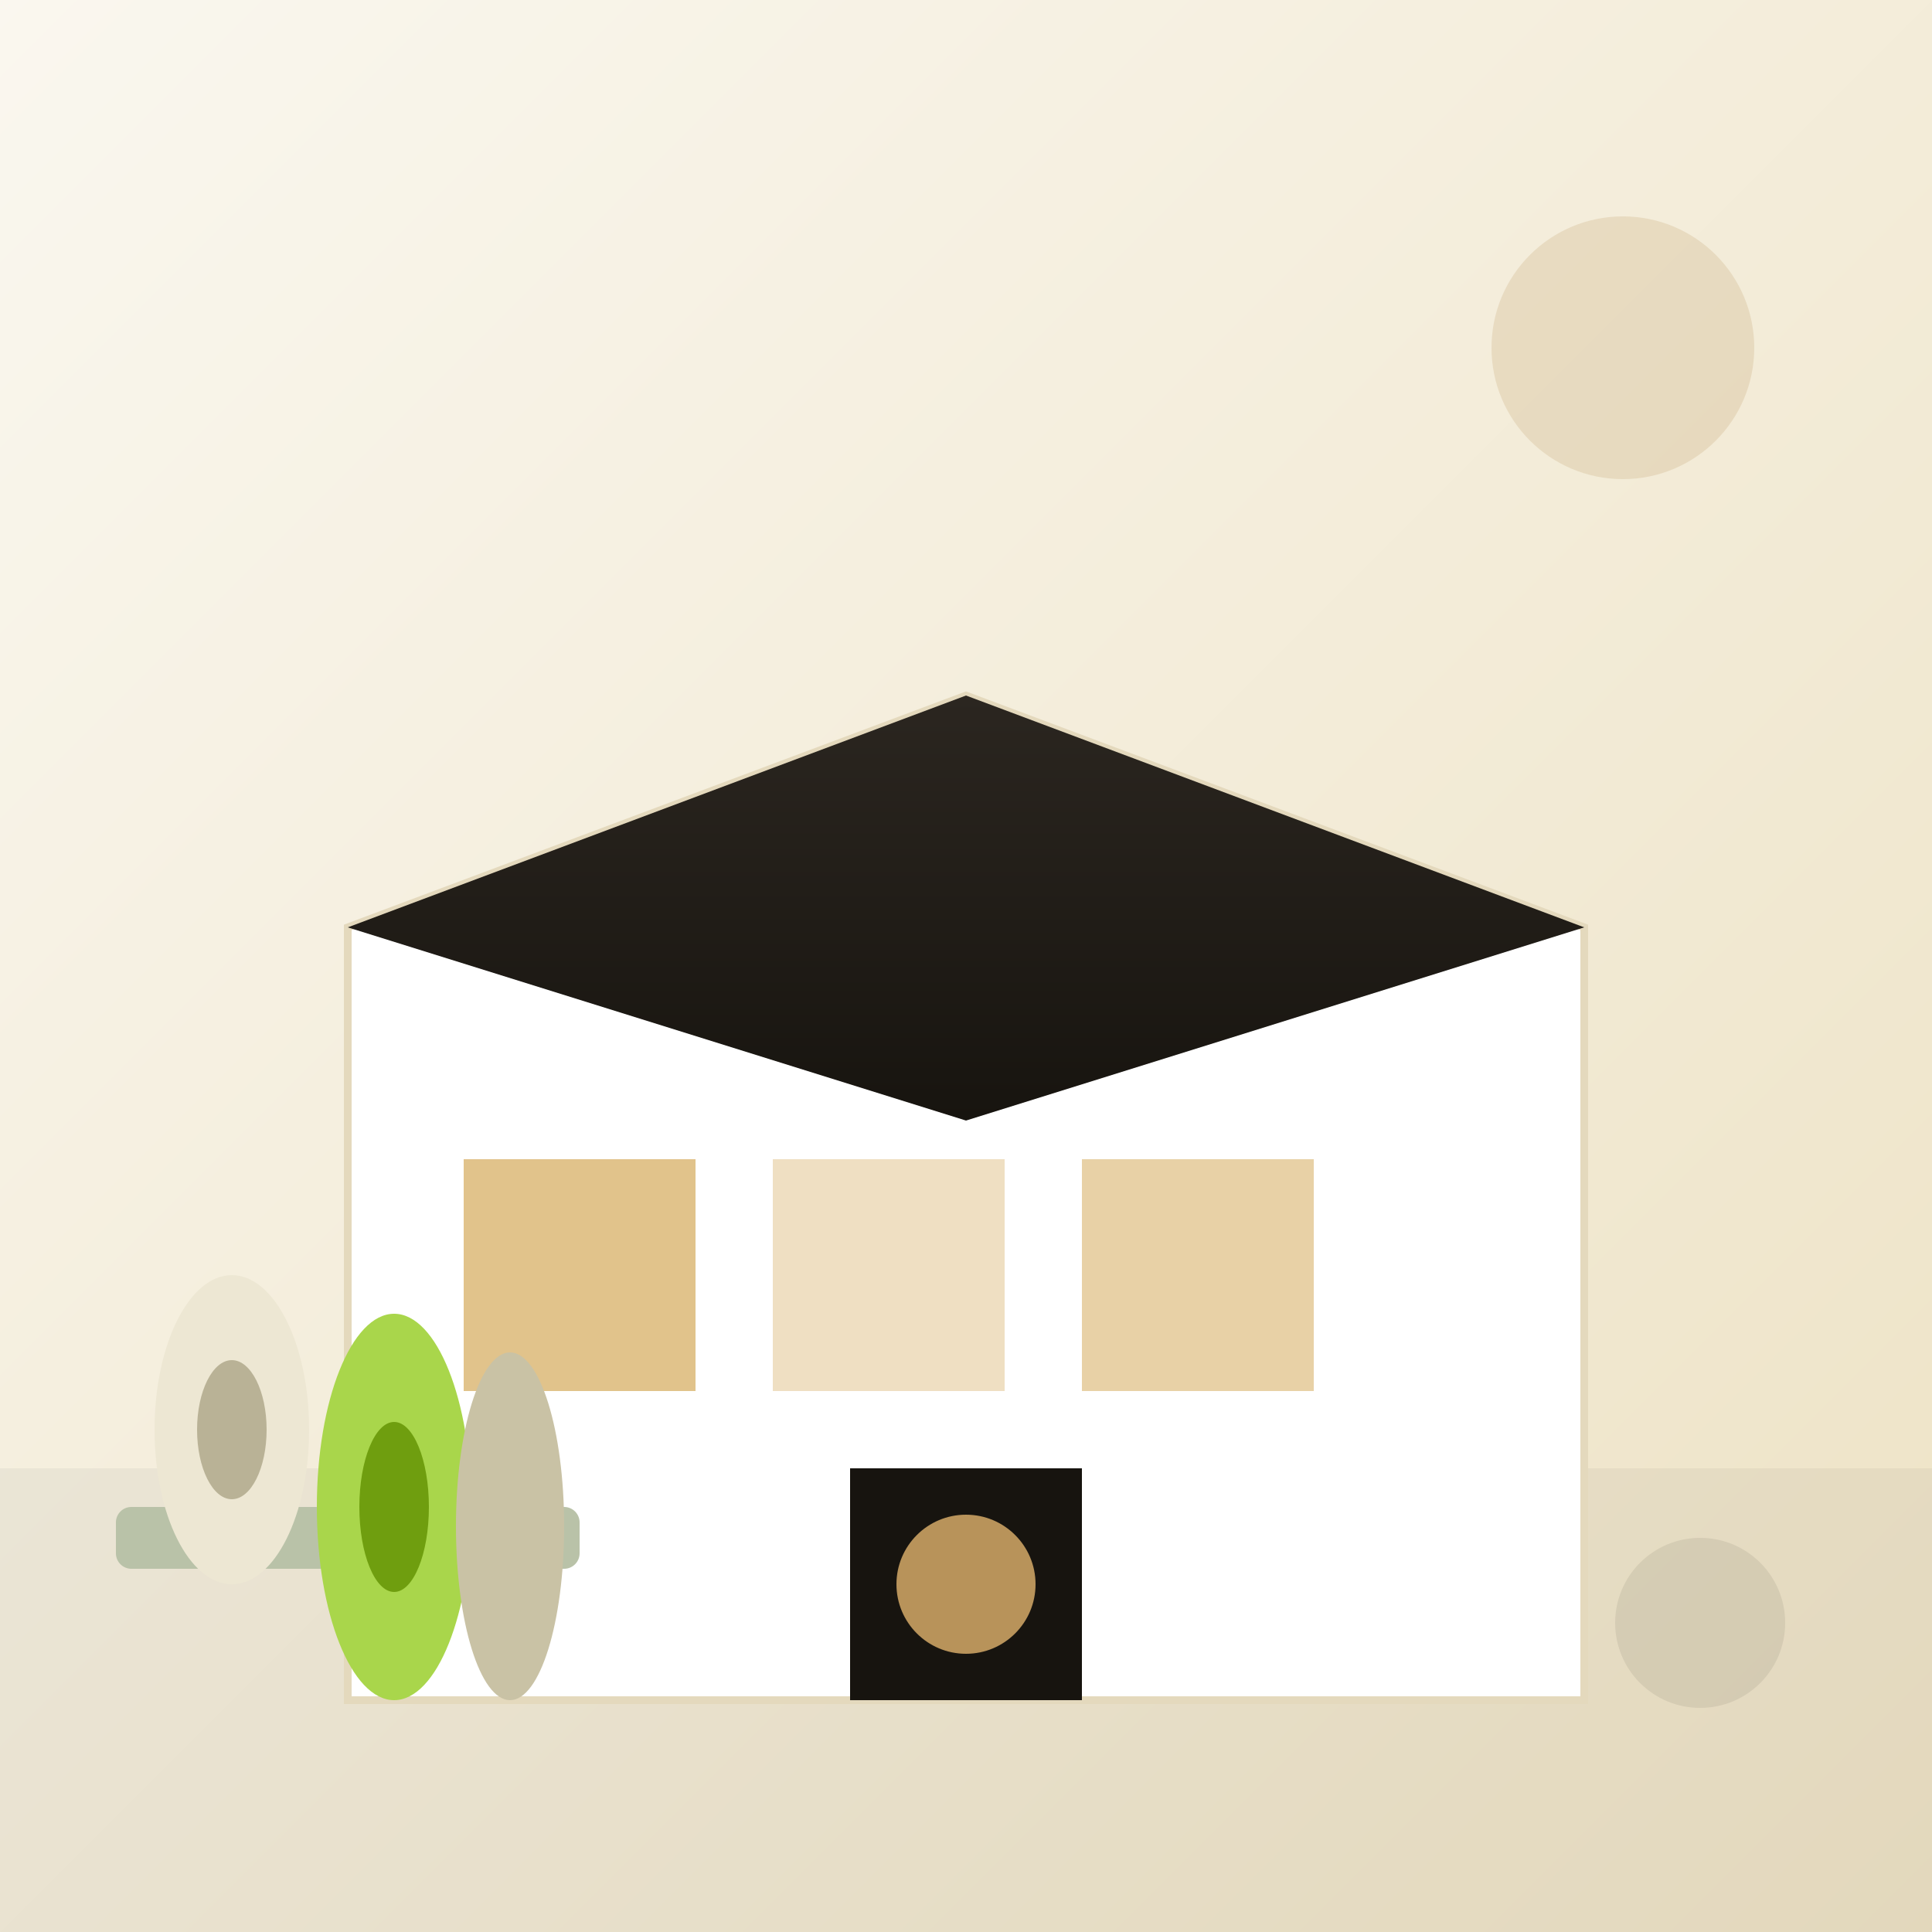
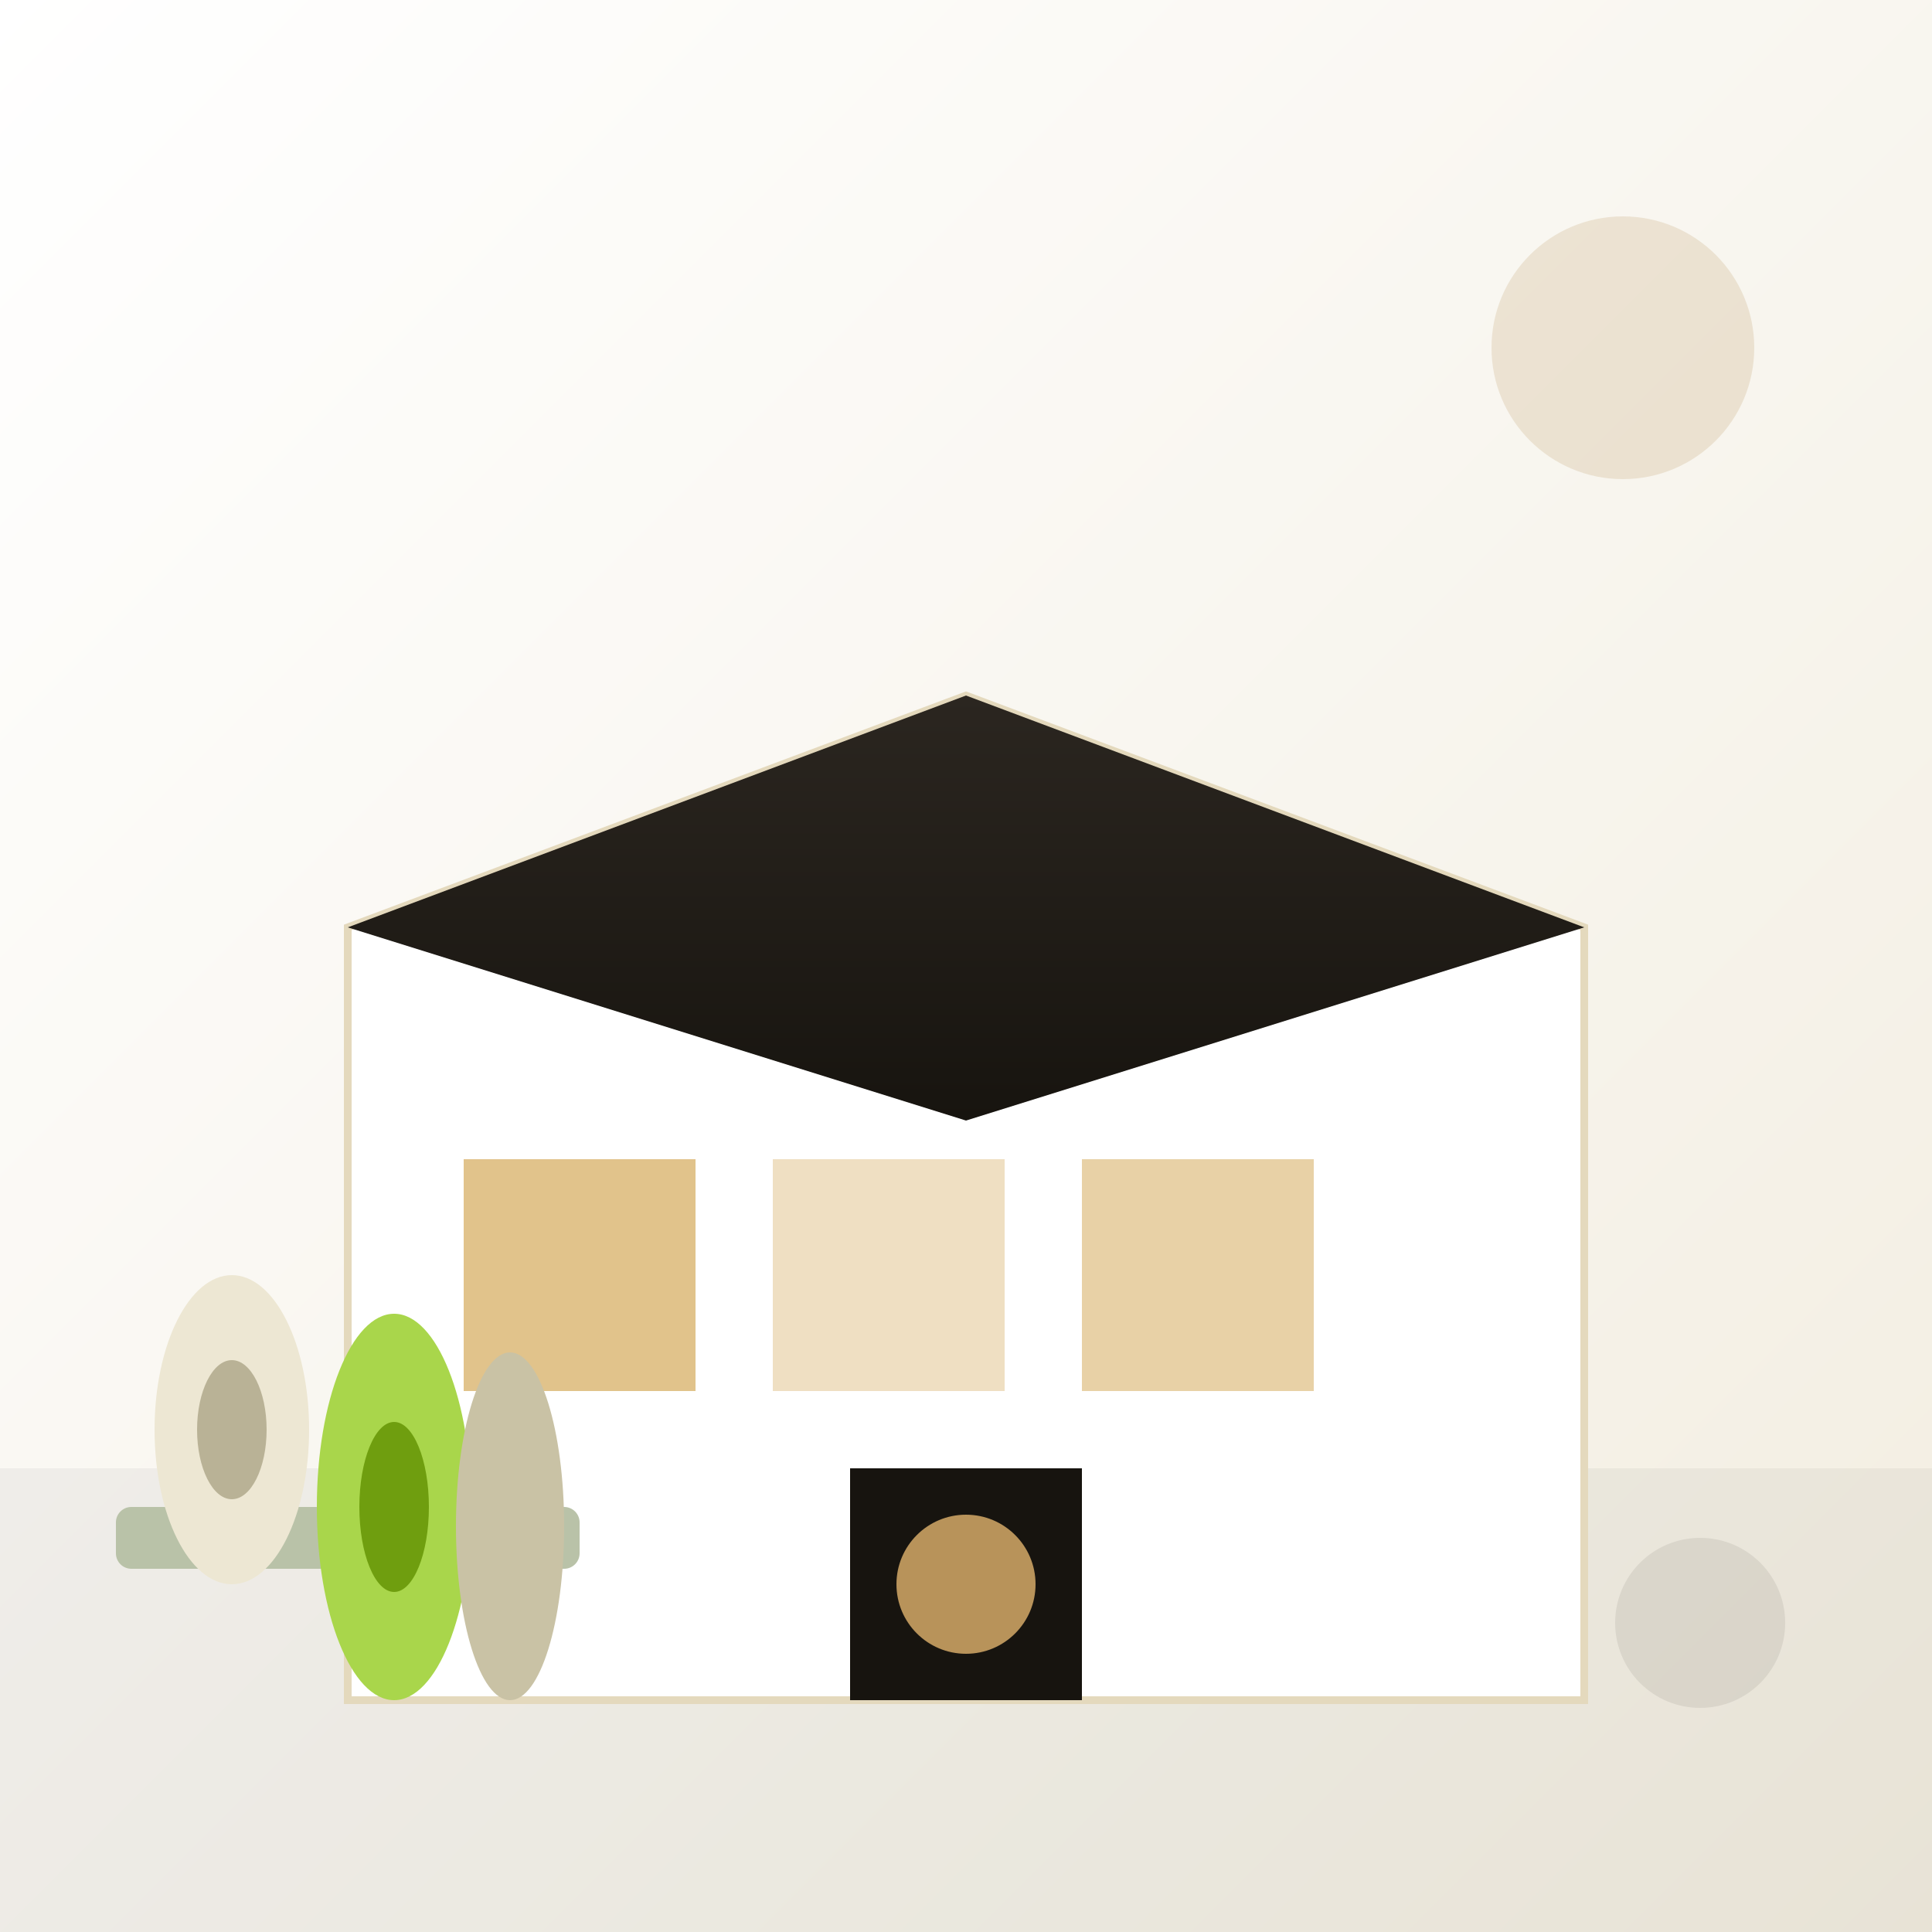
<svg xmlns="http://www.w3.org/2000/svg" viewBox="0 0 500 500" preserveAspectRatio="xMidYMid slice">
  <defs>
    <linearGradient id="aboutBg" x1="0" y1="0" x2="1" y2="1">
-       <stop offset="0" stop-color="#faf7ef" />
-       <stop offset="1" stop-color="#ede2c4" />
+       <stop offset="0" stop-color="#ffffff" />
+       <stop offset="1" stop-color="#f2ede0" />
    </linearGradient>
    <linearGradient id="hallRoof" x1="0" y1="0" x2="0" y2="1">
      <stop offset="0" stop-color="#2b2620" />
      <stop offset="1" stop-color="#17140f" />
    </linearGradient>
  </defs>
  <rect width="500" height="500" fill="url(#aboutBg)" />
  <rect x="0" y="380" width="500" height="120" fill="#17140F" opacity=".05" />
  <g transform="translate(90,180)">
    <polygon points="0,60 160,0 320,60 320,260 0,260" fill="#ffffff" stroke="#e4d9bd" stroke-width="2" />
    <polygon points="0,60 160,0 320,60 160,110" fill="url(#hallRoof)" />
    <rect x="30" y="120" width="60" height="60" fill="#DCB877" opacity=".85" />
    <rect x="110" y="120" width="60" height="60" fill="#DCB877" opacity=".45" />
    <rect x="190" y="120" width="60" height="60" fill="#DCB877" opacity=".65" />
    <rect x="130" y="200" width="60" height="60" fill="#17140F" />
    <circle cx="160" cy="230" r="18" fill="#B8935A" />
  </g>
  <g transform="translate(30,330)">
    <rect x="0" y="60" width="120" height="16" rx="4" fill="#B9C2A8" />
    <g transform="translate(10,0)">
      <ellipse cx="20" cy="40" rx="20" ry="40" fill="#EDE7D3" />
      <ellipse cx="20" cy="40" rx="9" ry="18" fill="#B9B296" />
    </g>
    <g transform="translate(52,10)">
      <ellipse cx="20" cy="50" rx="20" ry="50" fill="#A9D64B" />
      <ellipse cx="20" cy="50" rx="9" ry="22" fill="#6F9E0F" />
    </g>
    <g transform="translate(92,20)">
      <ellipse cx="10" cy="45" rx="14" ry="45" fill="#C9C2A5" />
    </g>
  </g>
  <circle cx="420" cy="90" r="34" fill="#B8935A" opacity=".2" />
  <circle cx="440" cy="420" r="22" fill="#17140F" opacity=".08" />
</svg>
